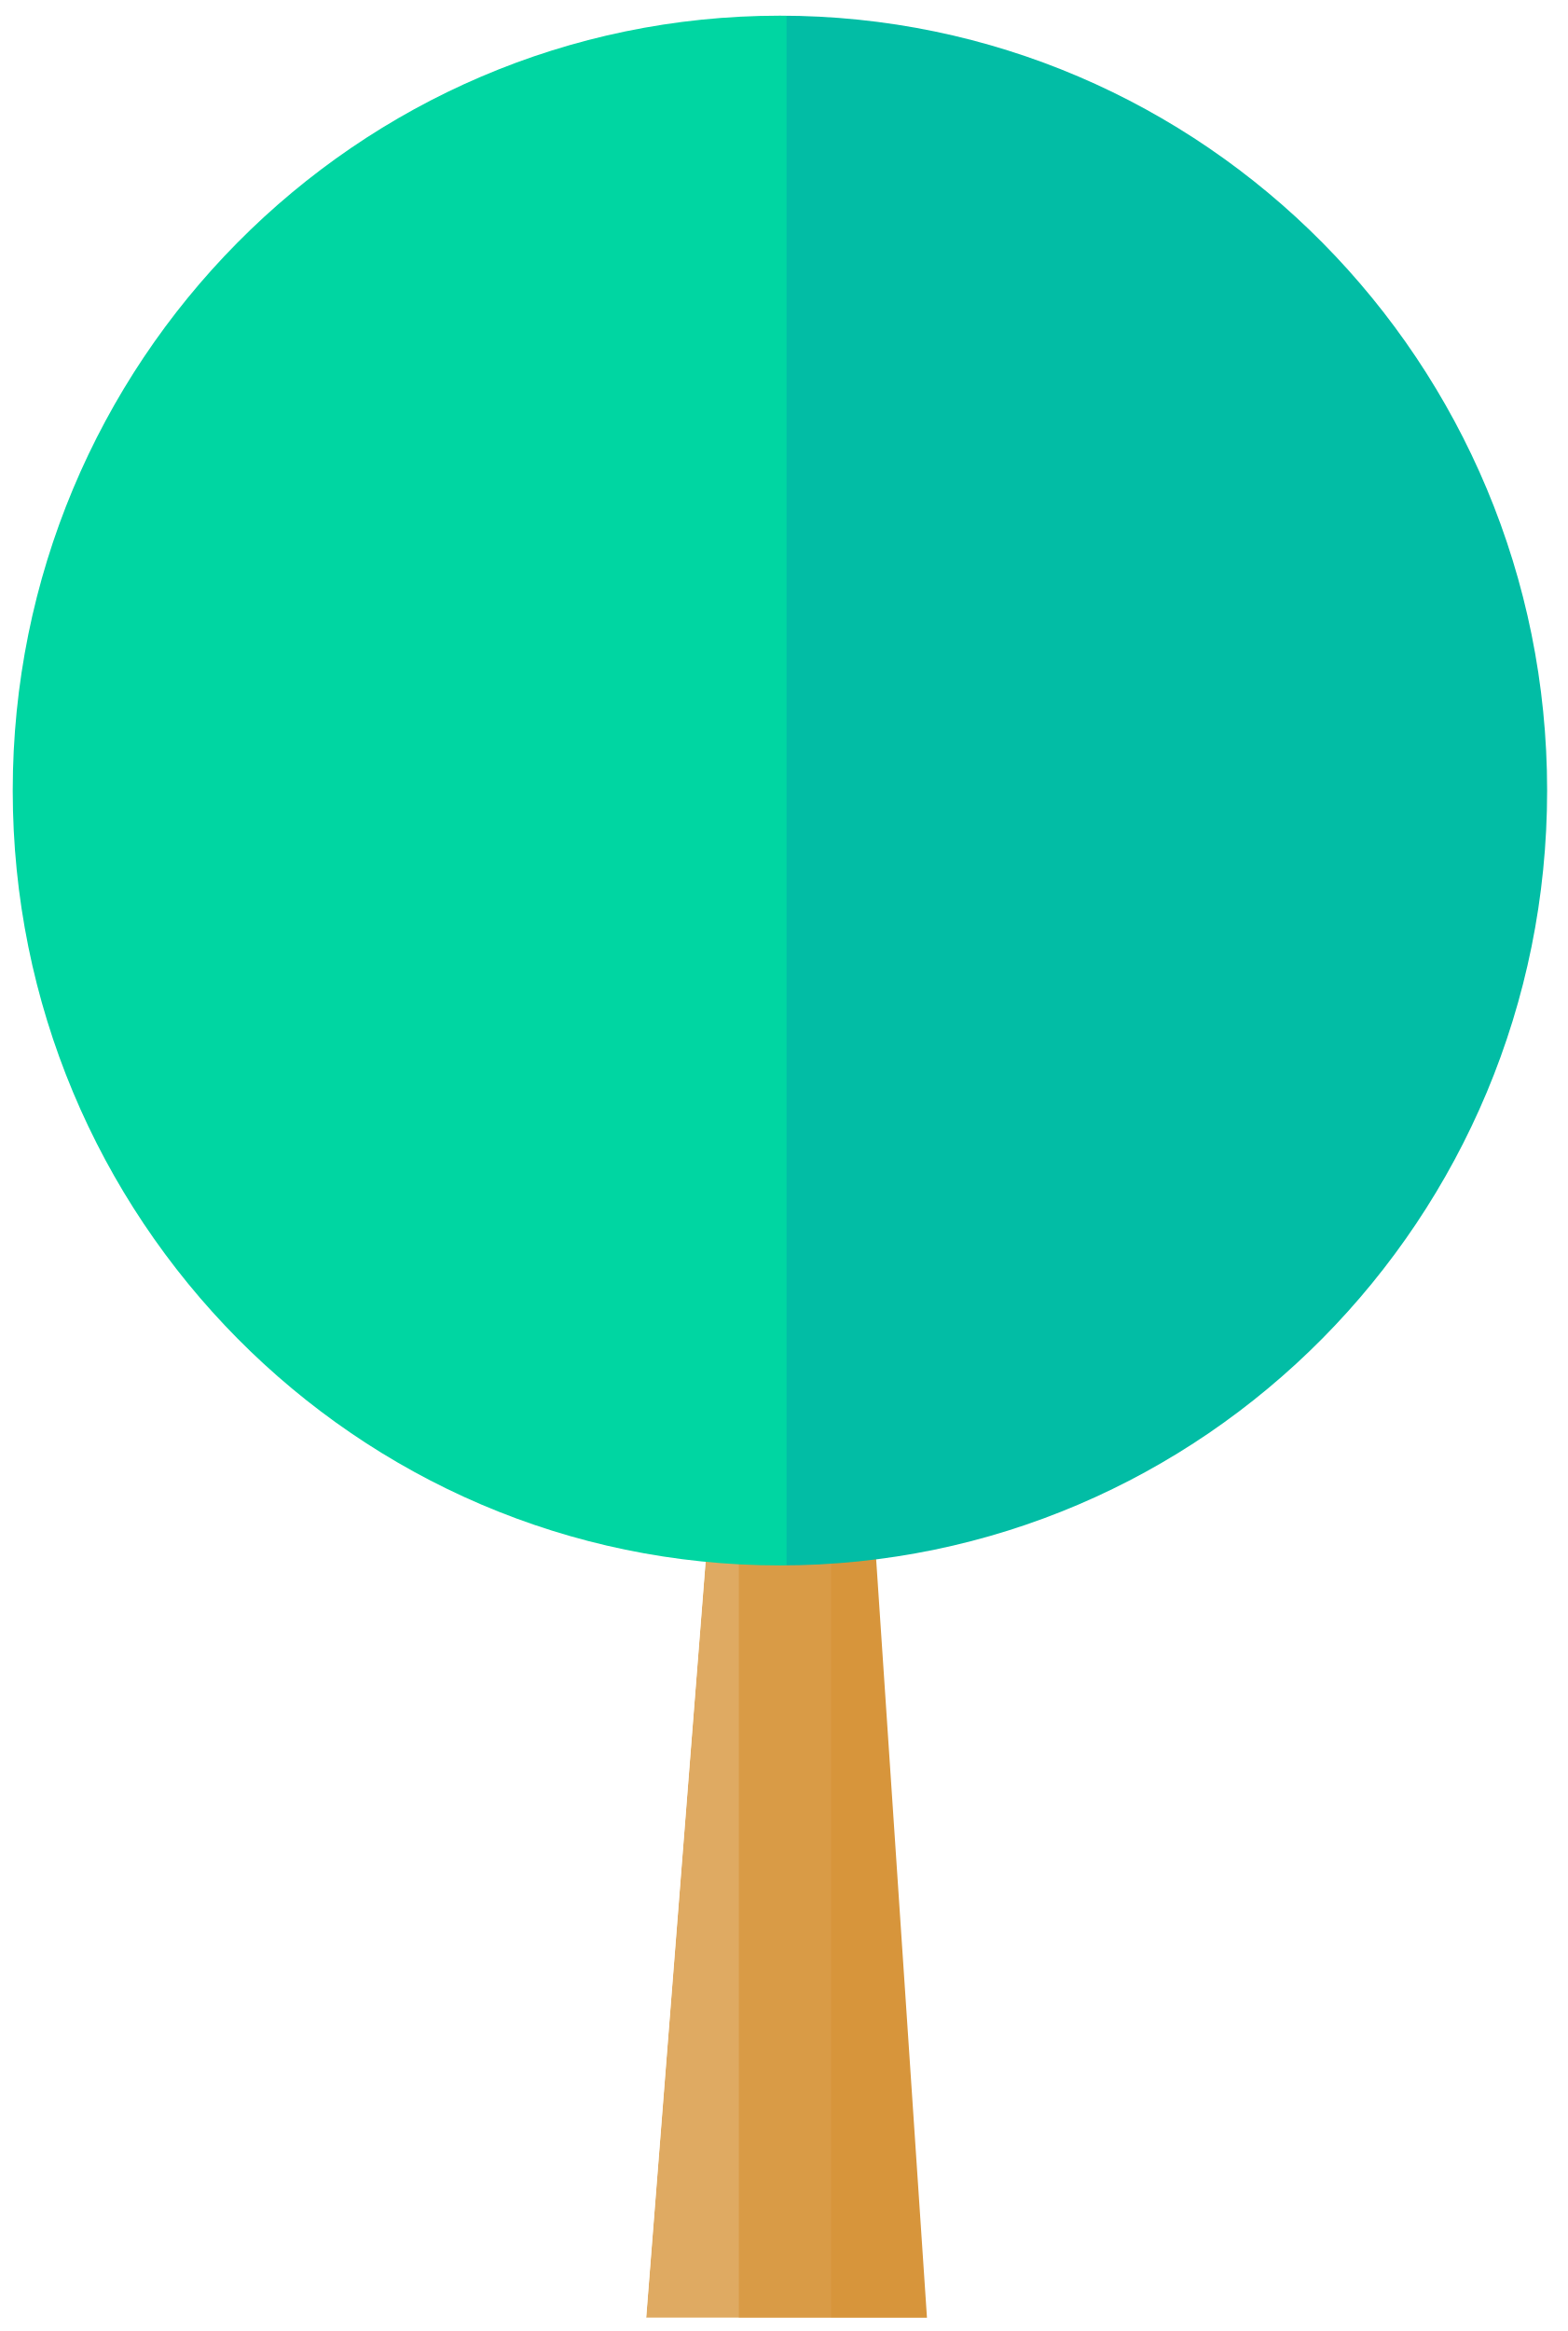
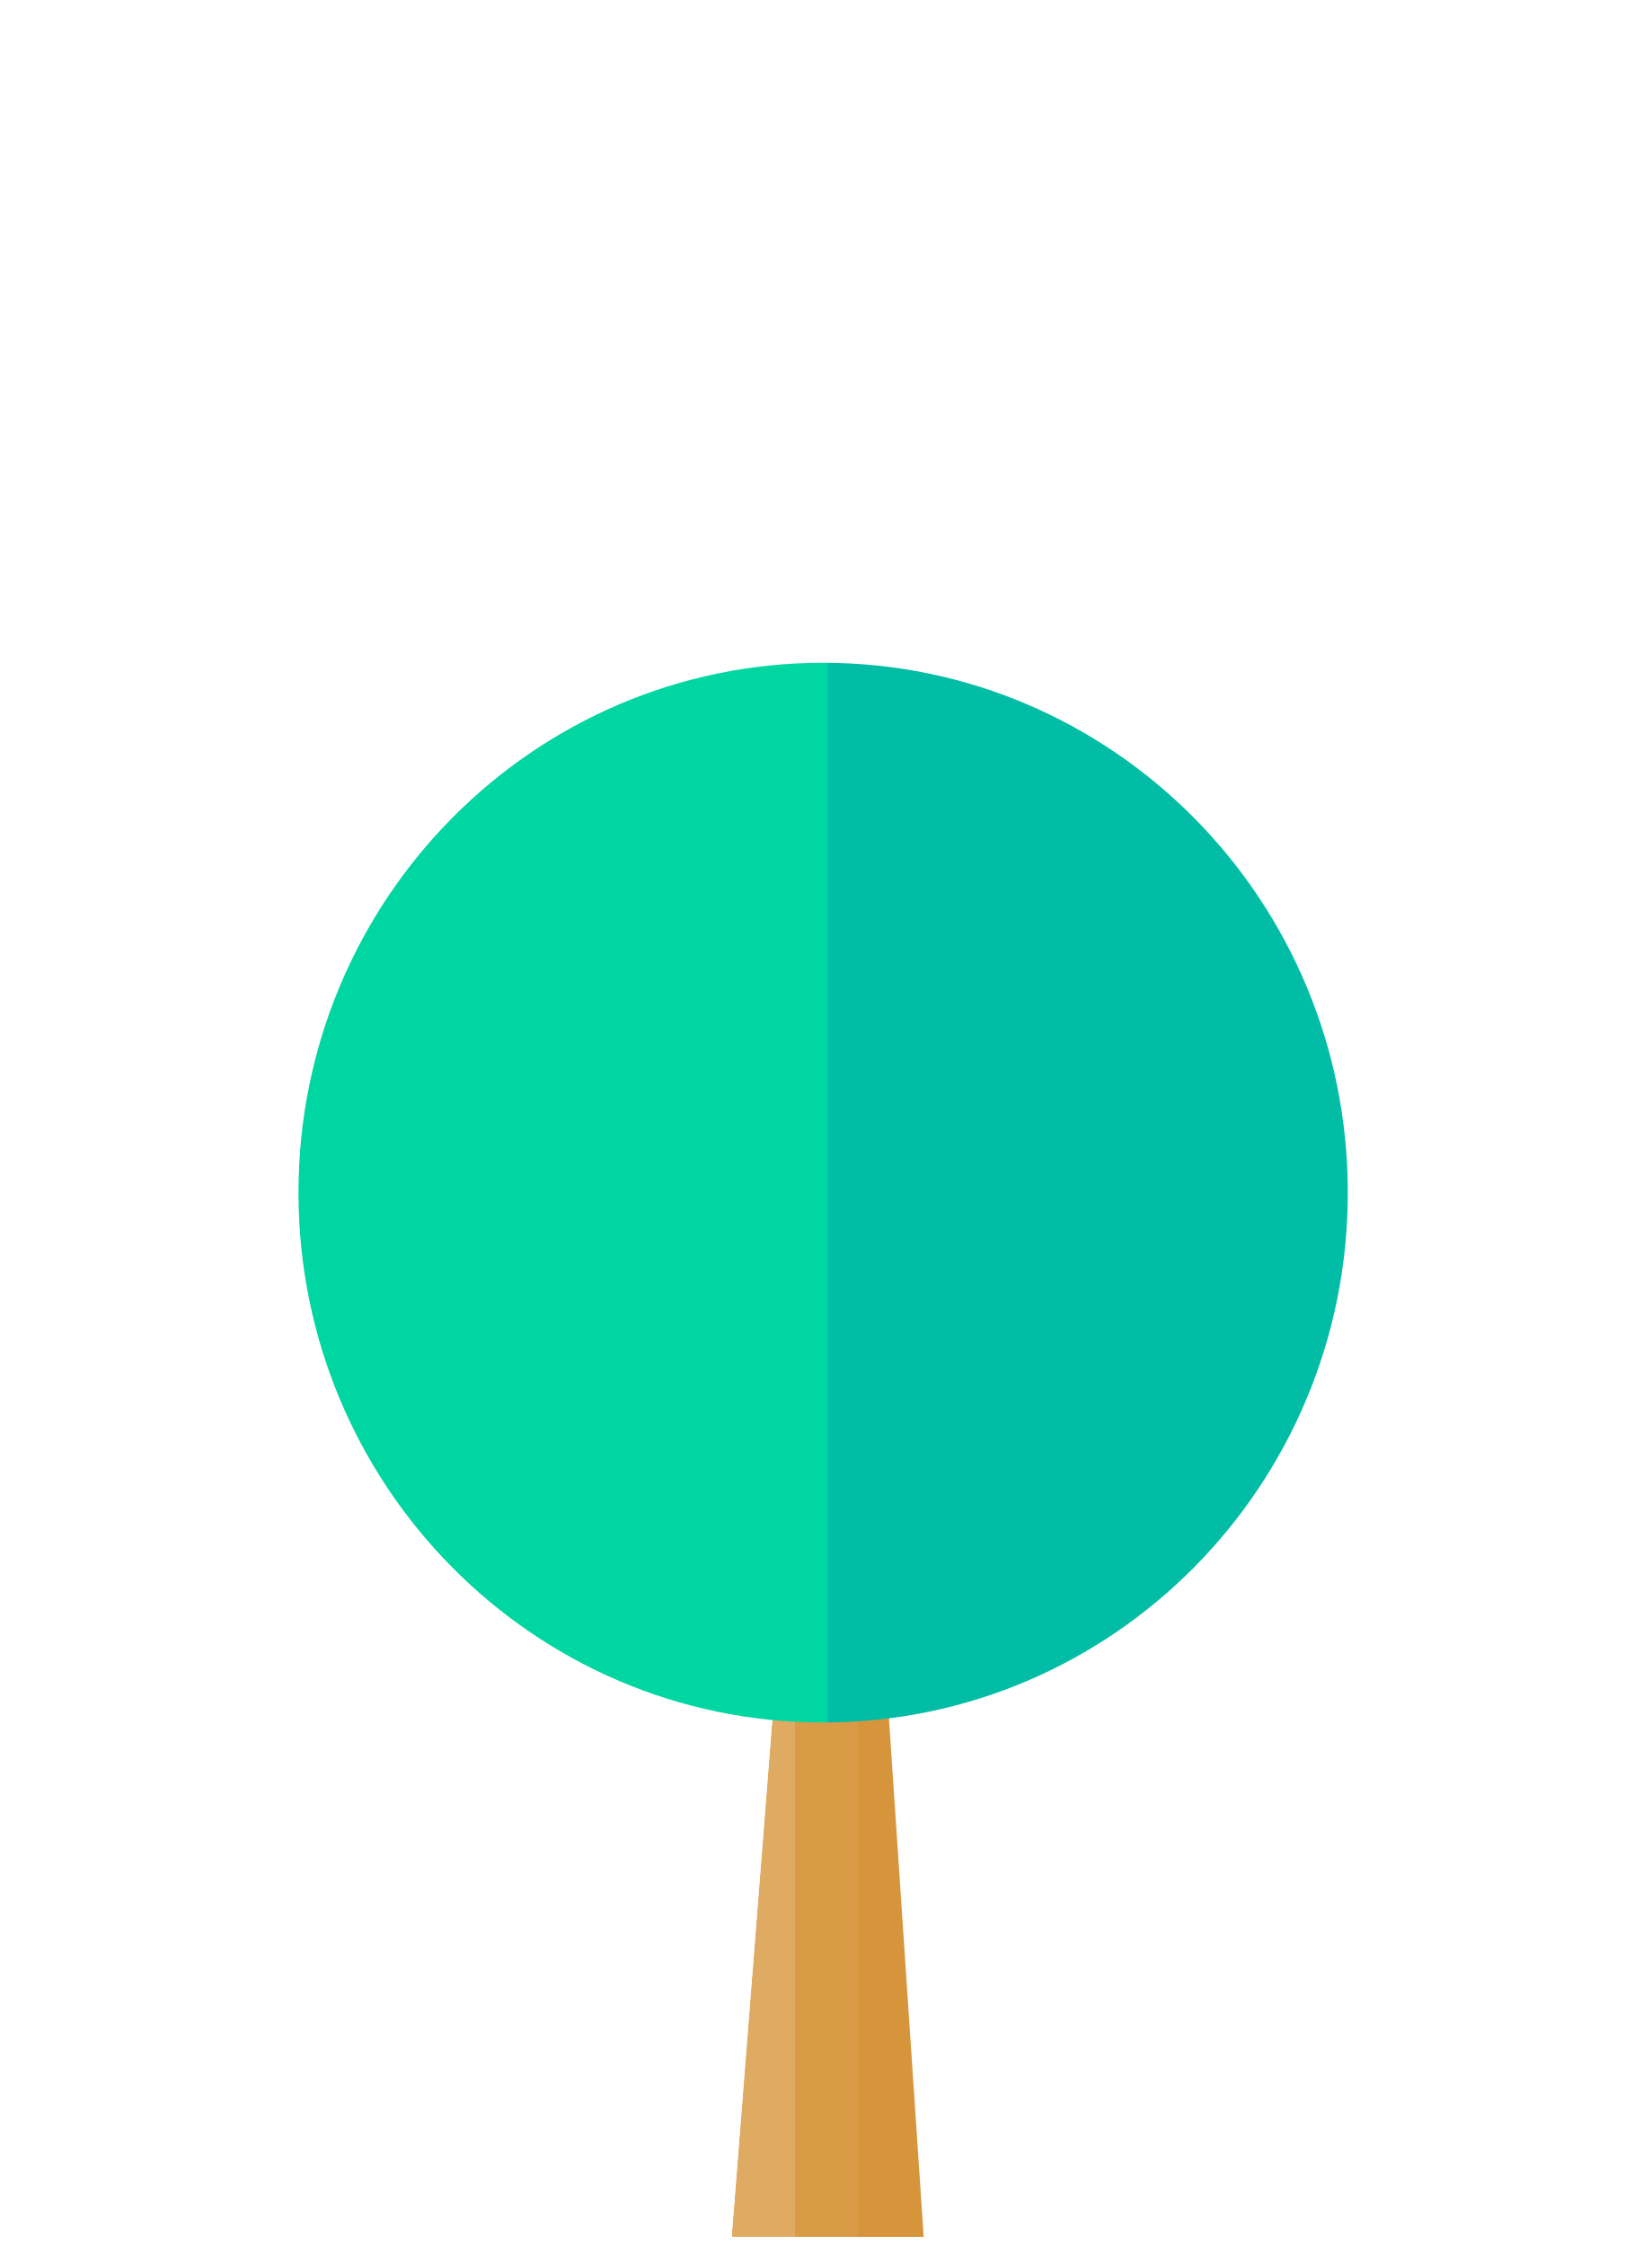
- <svg xmlns="http://www.w3.org/2000/svg" width="74" height="110" viewBox="0 0 74 110" fill="none">
-   <mask id="mask0_1322_357" style="mask-type:alpha" maskUnits="userSpaceOnUse" x="30" y="51" width="14" height="59">
-     <path d="M35.083 51.065H39.845L43.752 109.374H30.5L35.083 51.065Z" fill="#D7953B" />
+ <svg xmlns="http://www.w3.org/2000/svg" width="114" height="155" viewBox="0 0 114 155" fill="none">
+   <mask id="mask0_984_58781" style="mask-type:alpha" maskUnits="userSpaceOnUse" x="50" y="96" width="14" height="59">
+     <path d="M55.083 96.064H59.845L63.752 154.374H50.5L55.083 96.064Z" fill="#D7953B" />
  </mask>
-   <g mask="url(#mask0_1322_357)">
-     <path opacity="0.8" d="M35.079 51.065H39.841L43.748 109.374H30.496L35.079 51.065Z" fill="#D7953B" />
-     <rect opacity="0.7" x="34.871" y="69.75" width="9.95" height="40.599" fill="#D7953B" />
-     <rect x="39.23" y="68.773" width="11.034" height="40.599" fill="#D7953B" />
+   <g mask="url(#mask0_984_58781)">
+     <path opacity="0.8" d="M55.079 96.064H59.841L63.748 154.374H50.496L55.079 96.064Z" fill="#D7953B" />
+     <rect opacity="0.7" x="54.871" y="114.75" width="9.95" height="40.599" fill="#D7953B" />
+     <rect x="59.23" y="113.773" width="11.034" height="40.599" fill="#D7953B" />
  </g>
-   <mask id="mask1_1322_357" style="mask-type:alpha" maskUnits="userSpaceOnUse" x="0" y="0" width="74" height="74">
-     <ellipse cx="36.812" cy="37.306" rx="36.211" ry="36.566" fill="#00D6A2" />
+   <mask id="mask1_984_58781" style="mask-type:alpha" maskUnits="userSpaceOnUse" x="20" y="45" width="74" height="74">
+     <ellipse cx="56.812" cy="82.306" rx="36.211" ry="36.566" fill="#00D6A2" />
  </mask>
-   <g mask="url(#mask1_1322_357)">
-     <rect x="36.812" y="-14.55" width="42.885" height="91.757" fill="#02BDA5" />
-     <rect x="-5.762" y="-14.55" width="42.885" height="91.757" fill="#00D6A2" />
+   <g mask="url(#mask1_984_58781)">
+     <rect x="56.812" y="30.45" width="42.885" height="91.757" fill="#02BDA5" />
+     <rect x="14.238" y="30.45" width="42.885" height="91.757" fill="#00D6A2" />
  </g>
</svg>
